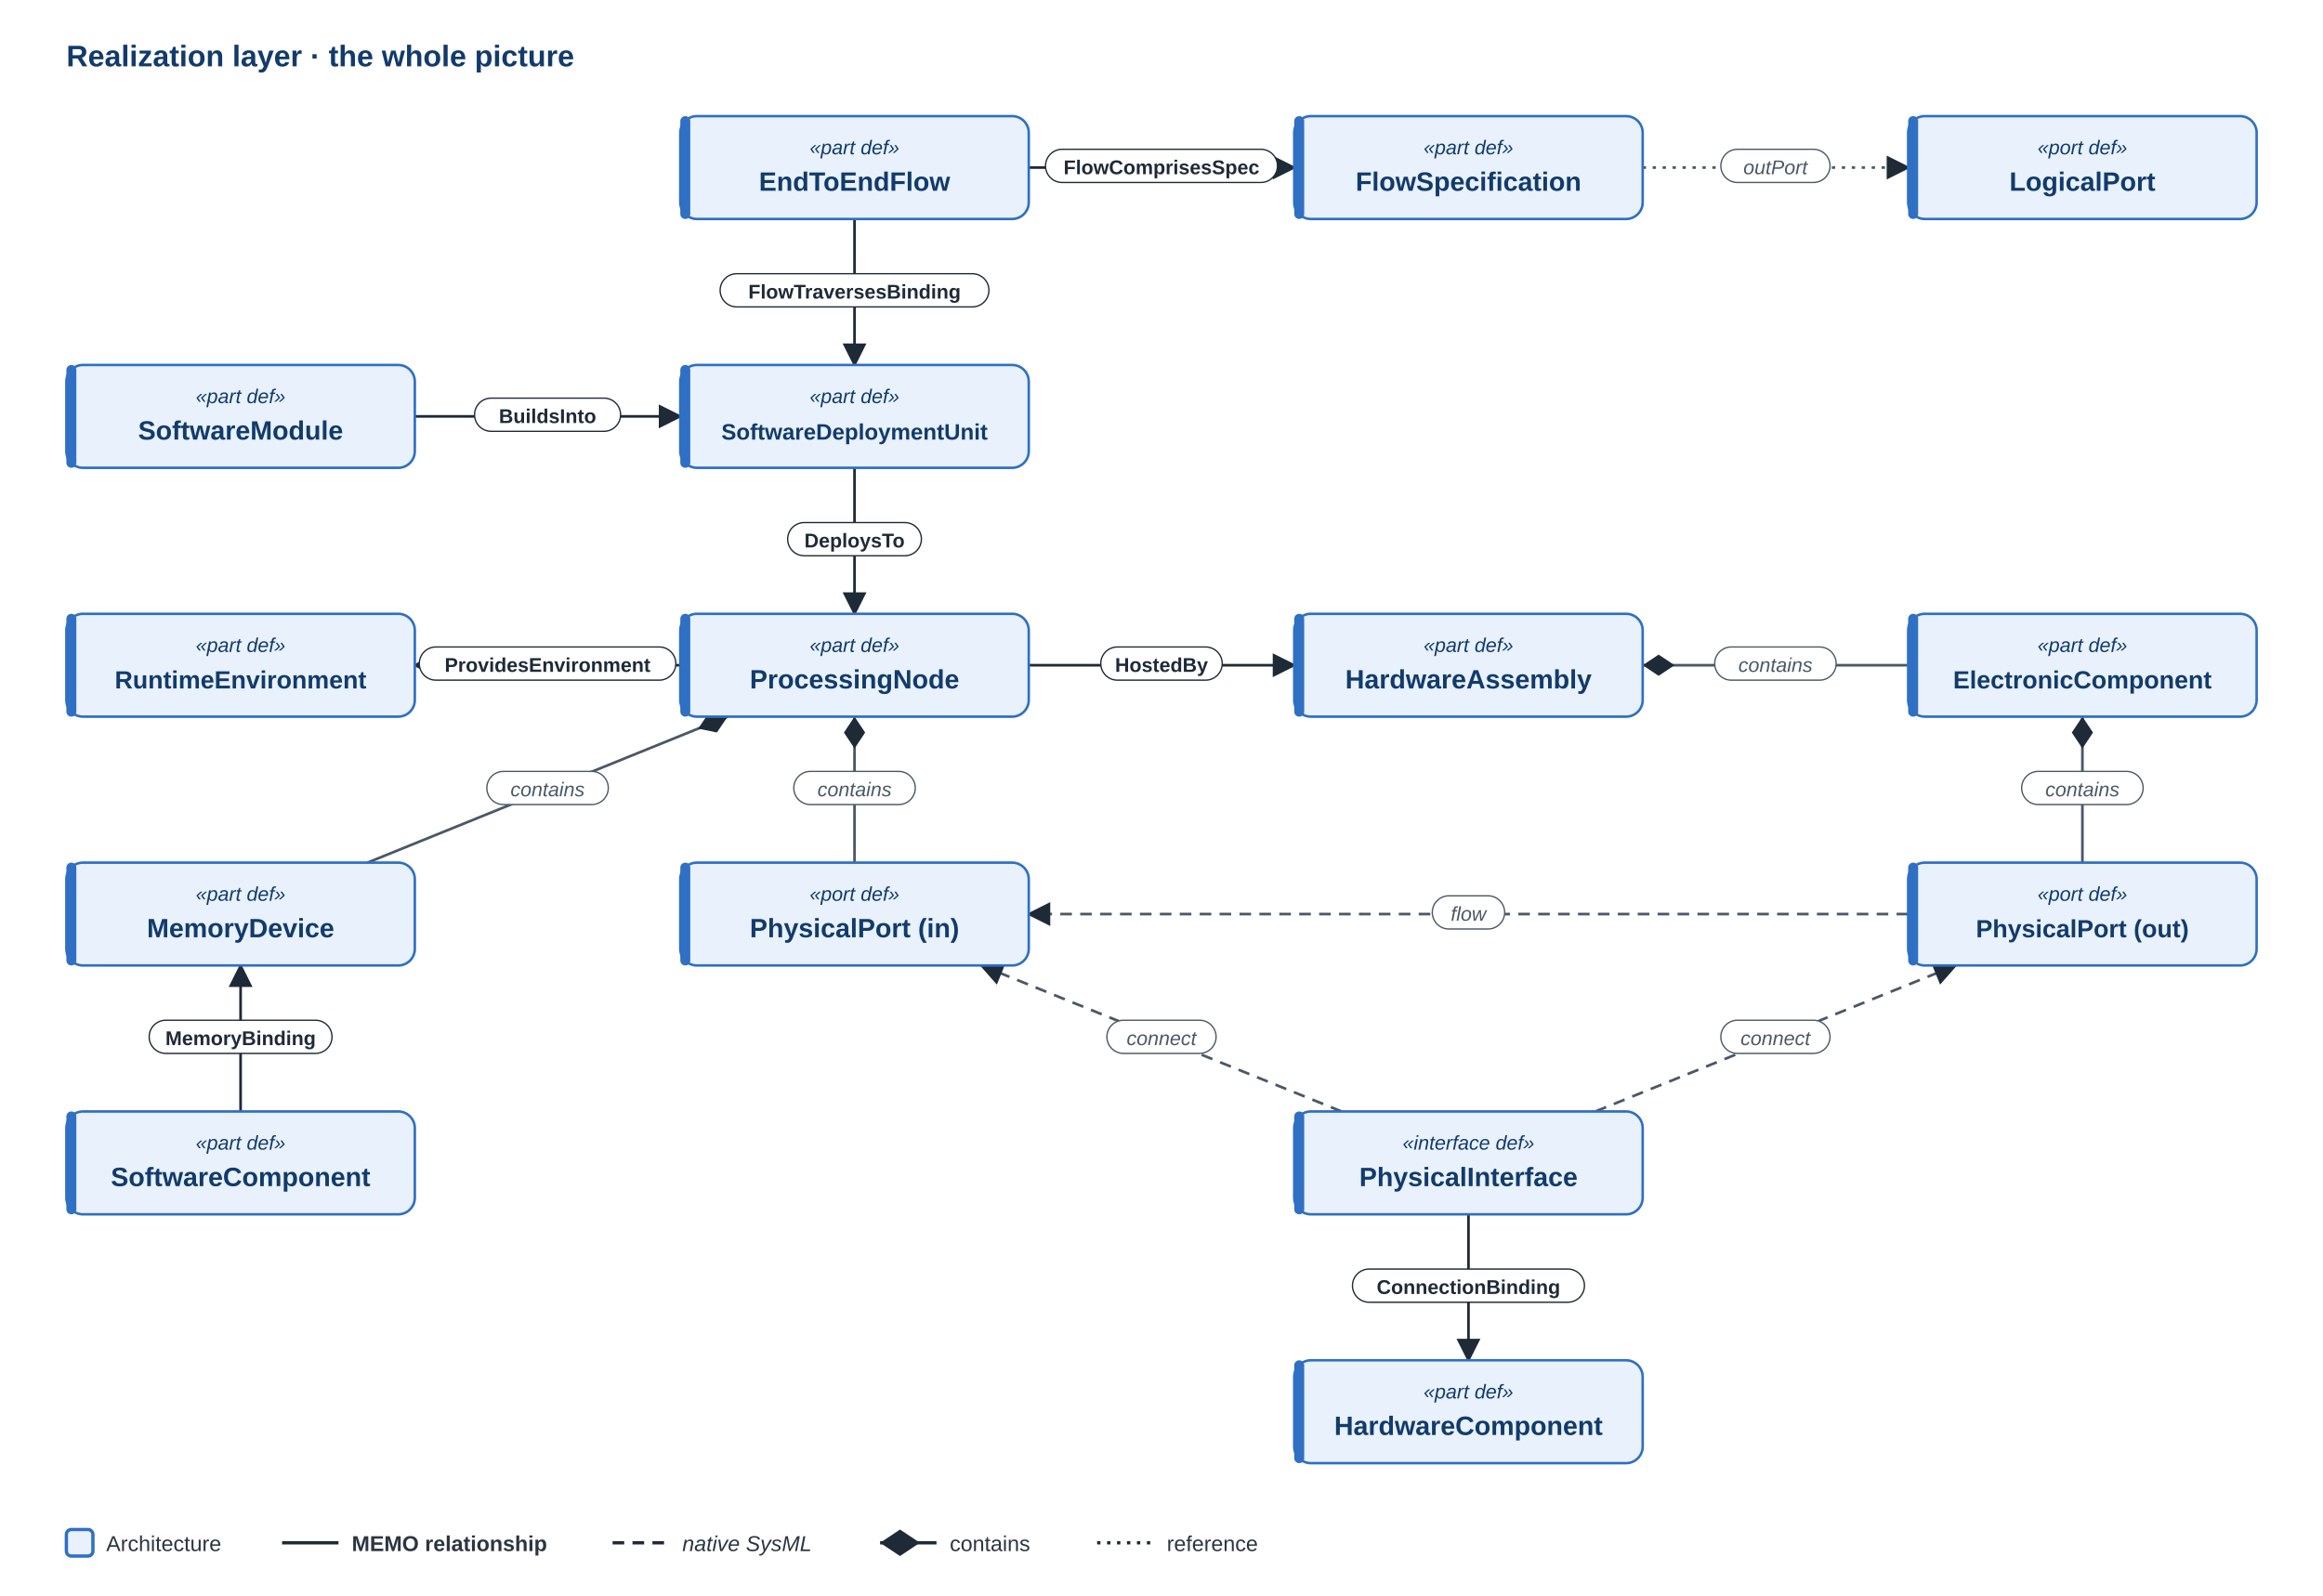
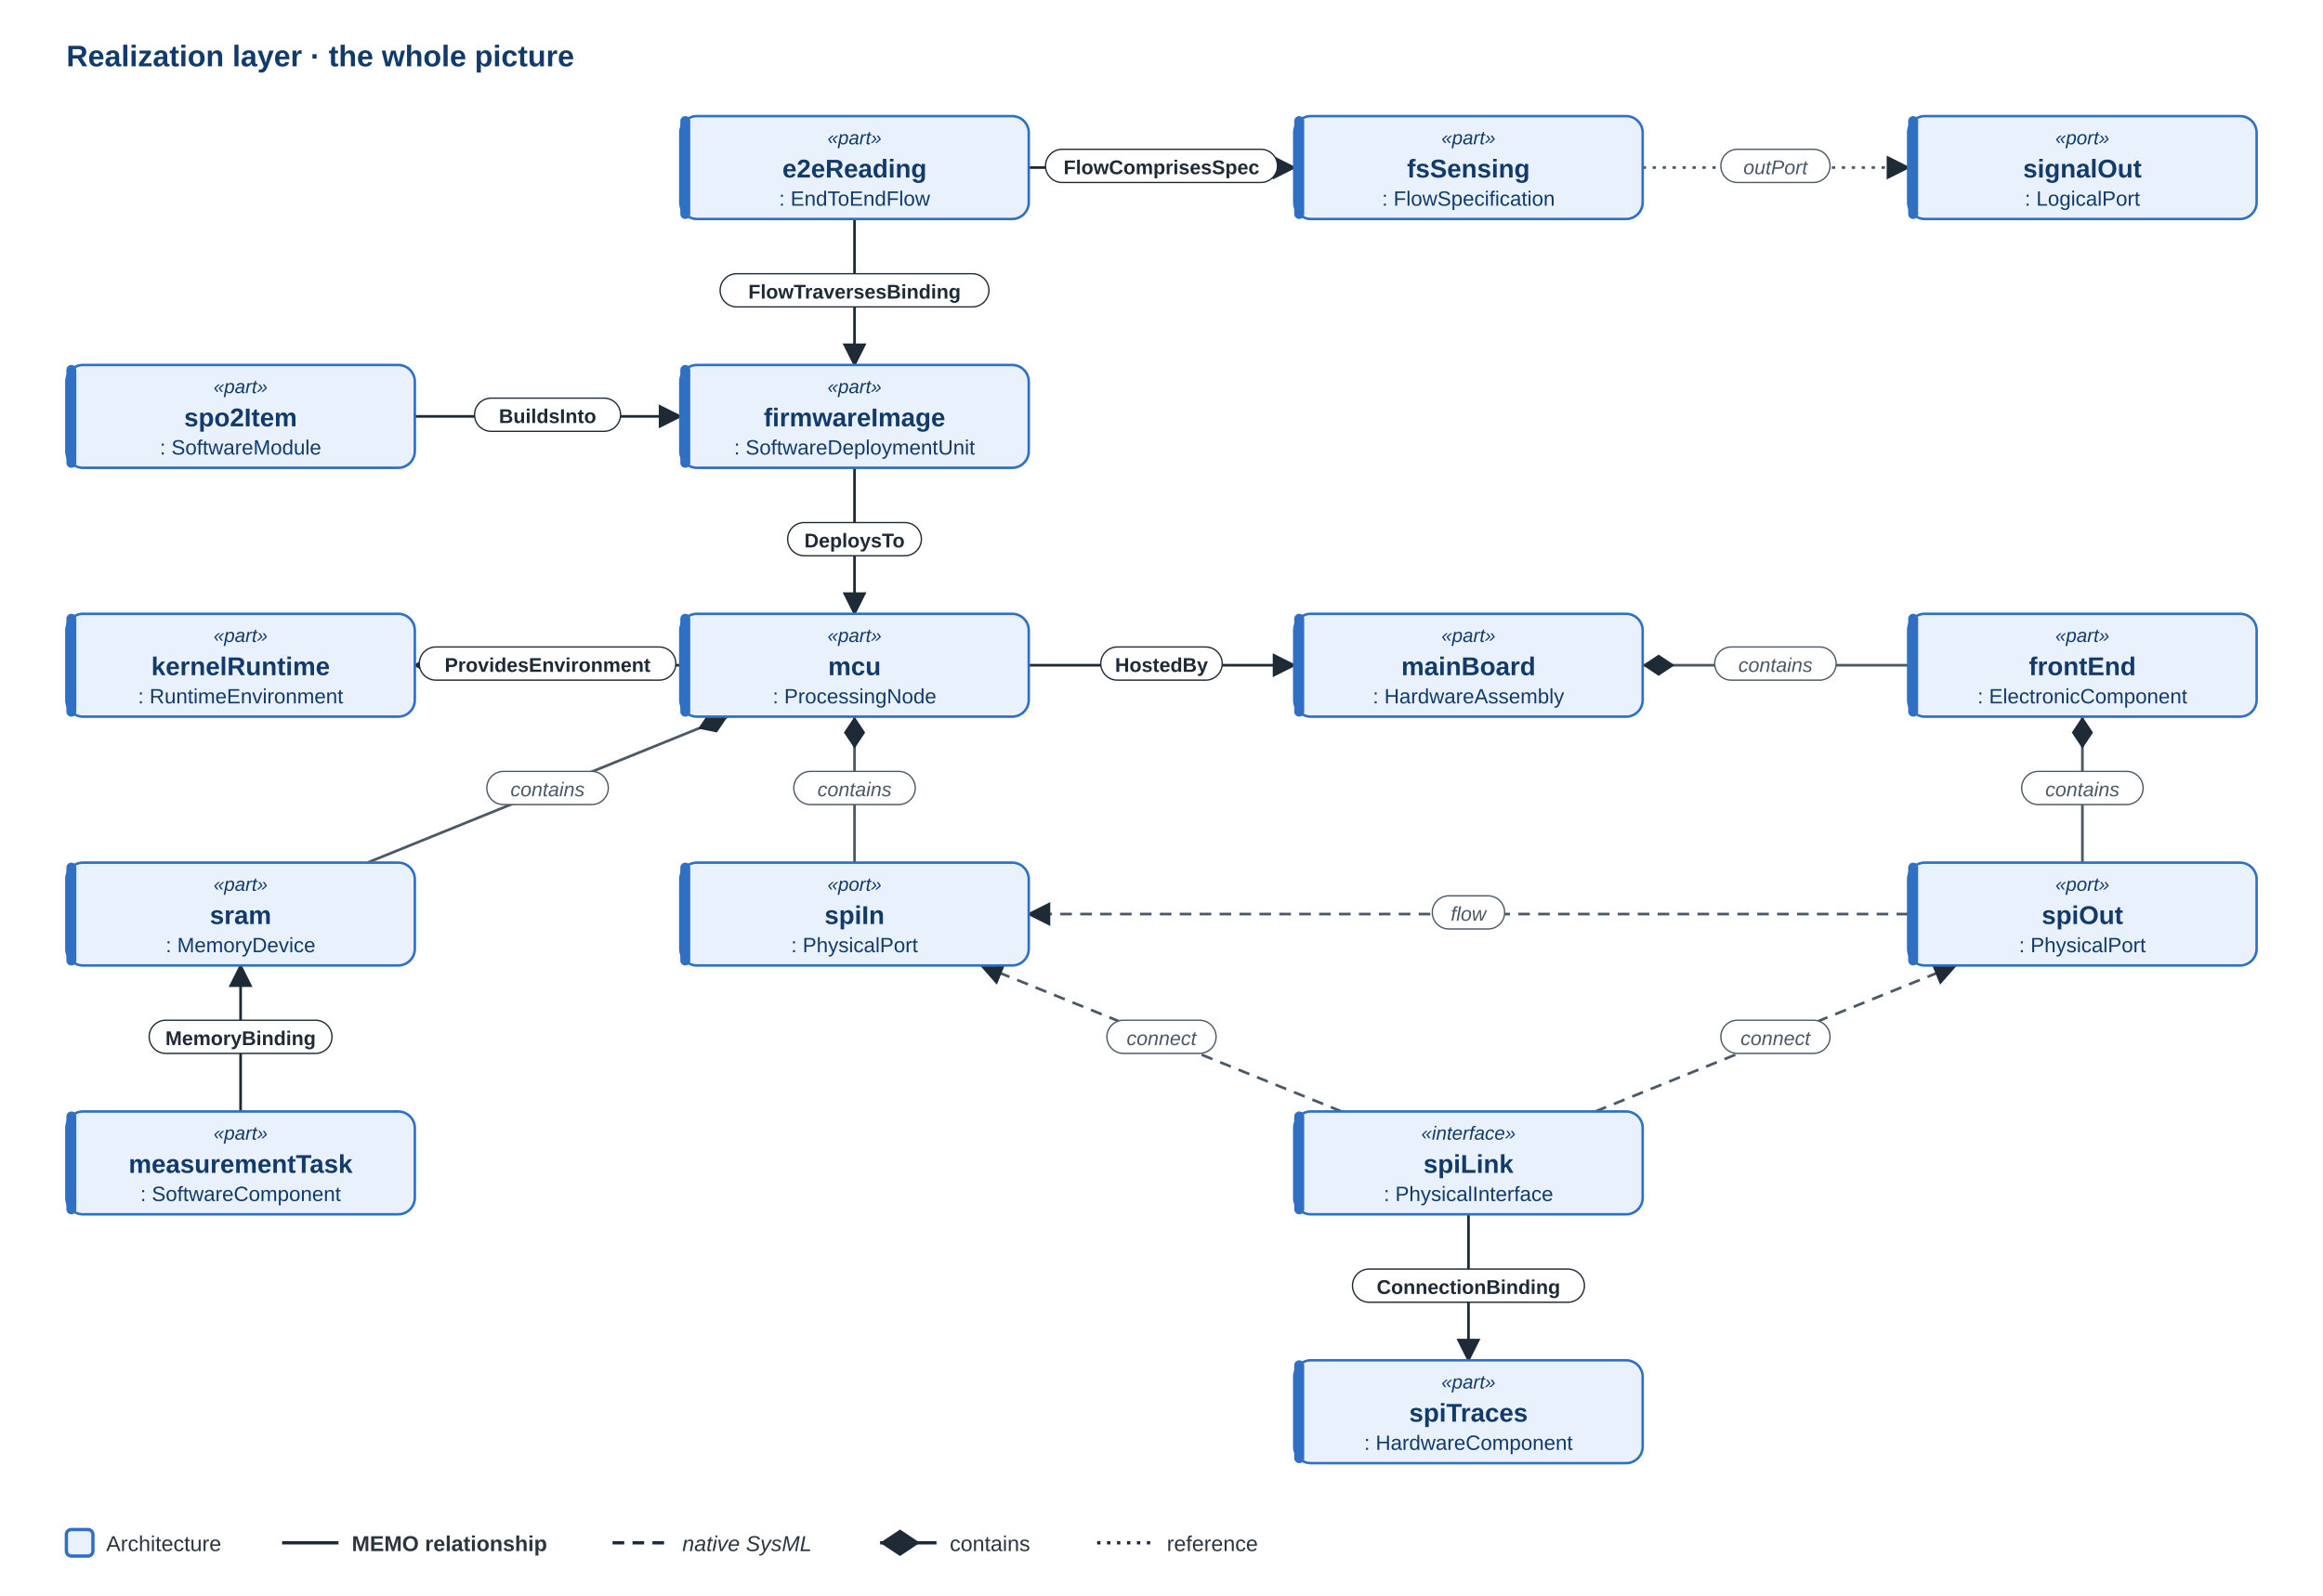
<svg xmlns="http://www.w3.org/2000/svg" viewBox="0 0 1400 962" width="1400" height="962" font-family="Nunito, 'Segoe UI', Arial, sans-serif" role="img" aria-label="Realization layer, step 4: The physical boundary: a physical interface joins two ports, carries the flow, and is bound to the traces">
  <defs>
    <marker id="arrow" viewBox="0 0 10 10" refX="9" refY="5" markerWidth="9" markerHeight="9" orient="auto-start-reverse">
      <path d="M0,0 L10,5 L0,10 z" fill="#1f2a37" />
    </marker>
    <marker id="diamond" viewBox="0 0 14 10" refX="13" refY="5" markerWidth="14" markerHeight="10" orient="auto-start-reverse">
      <path d="M1,5 L7,1 L13,5 L7,9 z" fill="#1f2a37" />
    </marker>
  </defs>
  <rect width="100%" height="100%" fill="#ffffff" />
  <text x="40" y="40" font-size="18" font-weight="800" fill="#123b6b">Realization layer · the whole picture</text>
  <g opacity="1">
    <line x1="250" y1="251" x2="410" y2="251" stroke="#1f2a37" stroke-width="1.6" marker-end="url(#arrow)" />
    <rect x="286" y="240" width="88" height="20" rx="10" fill="#ffffff" stroke="#1f2a37" stroke-width="0.8" />
    <text x="330" y="255" text-anchor="middle" font-size="12" font-weight="700" fill="#1f2a37">BuildsInto</text>
  </g>
  <g opacity="1">
    <line x1="515" y1="282" x2="515" y2="370" stroke="#1f2a37" stroke-width="1.6" marker-end="url(#arrow)" />
    <rect x="474.7" y="315" width="80.6" height="20" rx="10" fill="#ffffff" stroke="#1f2a37" stroke-width="0.8" />
    <text x="515" y="330" text-anchor="middle" font-size="12" font-weight="700" fill="#1f2a37">DeploysTo</text>
  </g>
  <g opacity="1">
    <line x1="620" y1="401" x2="780" y2="401" stroke="#1f2a37" stroke-width="1.6" marker-end="url(#arrow)" />
    <rect x="663.4" y="390" width="73.2" height="20" rx="10" fill="#ffffff" stroke="#1f2a37" stroke-width="0.8" />
    <text x="700" y="405" text-anchor="middle" font-size="12" font-weight="700" fill="#1f2a37">HostedBy</text>
  </g>
  <g opacity="1">
    <line x1="410" y1="401" x2="250" y2="401" stroke="#1f2a37" stroke-width="1.6" marker-end="url(#arrow)" />
    <rect x="252.7" y="390" width="154.6" height="20" rx="10" fill="#ffffff" stroke="#1f2a37" stroke-width="0.8" />
    <text x="330" y="405" text-anchor="middle" font-size="12" font-weight="700" fill="#1f2a37">ProvidesEnvironment</text>
  </g>
  <g opacity="1">
    <line x1="438.533" y1="432" x2="221.467" y2="520" stroke="#4b5866" stroke-width="1.6" marker-start="url(#diamond)" />
    <rect x="293.4" y="465" width="73.2" height="20" rx="10" fill="#ffffff" stroke="#4b5866" stroke-width="0.8" />
    <text x="330" y="480" text-anchor="middle" font-size="12" font-style="italic" fill="#4b5866">contains</text>
  </g>
  <g opacity="1">
    <line x1="145" y1="670" x2="145" y2="582" stroke="#1f2a37" stroke-width="1.6" marker-end="url(#arrow)" />
    <rect x="89.9" y="615" width="110.2" height="20" rx="10" fill="#ffffff" stroke="#1f2a37" stroke-width="0.8" />
    <text x="145" y="630" text-anchor="middle" font-size="12" font-weight="700" fill="#1f2a37">MemoryBinding</text>
  </g>
  <g opacity="1">
    <line x1="515" y1="132" x2="515" y2="220" stroke="#1f2a37" stroke-width="1.6" marker-end="url(#arrow)" />
    <rect x="434" y="165" width="162" height="20" rx="10" fill="#ffffff" stroke="#1f2a37" stroke-width="0.8" />
    <text x="515" y="180" text-anchor="middle" font-size="12" font-weight="700" fill="#1f2a37">FlowTraversesBinding</text>
  </g>
  <g opacity="1">
    <line x1="620" y1="101" x2="780" y2="101" stroke="#1f2a37" stroke-width="1.6" marker-end="url(#arrow)" />
    <rect x="630.1" y="90" width="139.8" height="20" rx="10" fill="#ffffff" stroke="#1f2a37" stroke-width="0.8" />
    <text x="700" y="105" text-anchor="middle" font-size="12" font-weight="700" fill="#1f2a37">FlowComprisesSpec</text>
  </g>
  <g opacity="1">
    <line x1="990" y1="101" x2="1150" y2="101" stroke="#4b5866" stroke-width="1.6" stroke-dasharray="2 4" marker-end="url(#arrow)" />
    <rect x="1037.1" y="90" width="65.8" height="20" rx="10" fill="#ffffff" stroke="#4b5866" stroke-width="0.8" />
    <text x="1070" y="105" text-anchor="middle" font-size="12" font-style="italic" fill="#4b5866">outPort</text>
  </g>
  <g opacity="1">
    <line x1="515" y1="432" x2="515" y2="520" stroke="#4b5866" stroke-width="1.6" marker-start="url(#diamond)" />
    <rect x="478.4" y="465" width="73.2" height="20" rx="10" fill="#ffffff" stroke="#4b5866" stroke-width="0.8" />
    <text x="515" y="480" text-anchor="middle" font-size="12" font-style="italic" fill="#4b5866">contains</text>
  </g>
  <g opacity="1">
    <line x1="990" y1="401" x2="1150" y2="401" stroke="#4b5866" stroke-width="1.6" marker-start="url(#diamond)" />
    <rect x="1033.4" y="390" width="73.2" height="20" rx="10" fill="#ffffff" stroke="#4b5866" stroke-width="0.8" />
    <text x="1070" y="405" text-anchor="middle" font-size="12" font-style="italic" fill="#4b5866">contains</text>
  </g>
  <g opacity="1">
    <line x1="1255" y1="432" x2="1255" y2="520" stroke="#4b5866" stroke-width="1.6" marker-start="url(#diamond)" />
    <rect x="1218.4" y="465" width="73.2" height="20" rx="10" fill="#ffffff" stroke="#4b5866" stroke-width="0.8" />
    <text x="1255" y="480" text-anchor="middle" font-size="12" font-style="italic" fill="#4b5866">contains</text>
  </g>
  <g opacity="1">
    <line x1="961.467" y1="670" x2="1178.533" y2="582" stroke="#4b5866" stroke-width="1.6" stroke-dasharray="7 5" marker-end="url(#arrow)" />
    <rect x="1037.1" y="615" width="65.8" height="20" rx="10" fill="#ffffff" stroke="#4b5866" stroke-width="0.8" />
    <text x="1070" y="630" text-anchor="middle" font-size="12" font-style="italic" fill="#4b5866">connect</text>
  </g>
  <g opacity="1">
    <line x1="808.533" y1="670" x2="591.467" y2="582" stroke="#4b5866" stroke-width="1.6" stroke-dasharray="7 5" marker-end="url(#arrow)" />
    <rect x="667.1" y="615" width="65.8" height="20" rx="10" fill="#ffffff" stroke="#4b5866" stroke-width="0.8" />
    <text x="700" y="630" text-anchor="middle" font-size="12" font-style="italic" fill="#4b5866">connect</text>
  </g>
  <g opacity="1">
    <line x1="1150" y1="551" x2="620" y2="551" stroke="#4b5866" stroke-width="1.6" stroke-dasharray="7 5" marker-end="url(#arrow)" />
    <rect x="863.2" y="540" width="43.6" height="20" rx="10" fill="#ffffff" stroke="#4b5866" stroke-width="0.8" />
    <text x="885" y="555" text-anchor="middle" font-size="12" font-style="italic" fill="#4b5866">flow</text>
  </g>
  <g opacity="1">
    <line x1="885" y1="732" x2="885" y2="820" stroke="#1f2a37" stroke-width="1.6" marker-end="url(#arrow)" />
    <rect x="815.1" y="765" width="139.8" height="20" rx="10" fill="#ffffff" stroke="#1f2a37" stroke-width="0.8" />
    <text x="885" y="780" text-anchor="middle" font-size="12" font-weight="700" fill="#1f2a37">ConnectionBinding</text>
  </g>
  <g opacity="1">
    <rect x="40" y="220" width="210" height="62" rx="10" fill="#e8f1fc" stroke="#2f6fc4" stroke-width="1.5" />
    <rect x="40" y="220" width="6" height="62" rx="3" fill="#2f6fc4" />
-     <text x="145" y="243" text-anchor="middle" font-size="12" fill="#123b6b" font-style="italic">«part def»</text>
-     <text x="145" y="265" text-anchor="middle" font-size="16" font-weight="700" fill="#123b6b">SoftwareModule</text>
+     <text x="145" y="237" text-anchor="middle" font-size="11.5" fill="#123b6b" font-style="italic">«part»</text>
+     <text x="145" y="257" text-anchor="middle" font-size="15.5" font-weight="700" fill="#123b6b">spo2Item</text>
+     <text x="145" y="274" text-anchor="middle" font-size="12.5" fill="#123b6b">: SoftwareModule</text>
  </g>
  <g opacity="1">
    <rect x="410" y="220" width="210" height="62" rx="10" fill="#e8f1fc" stroke="#2f6fc4" stroke-width="1.5" />
    <rect x="410" y="220" width="6" height="62" rx="3" fill="#2f6fc4" />
-     <text x="515" y="243" text-anchor="middle" font-size="12" fill="#123b6b" font-style="italic">«part def»</text>
-     <text x="515" y="265" text-anchor="middle" font-size="13.5" font-weight="700" fill="#123b6b">SoftwareDeploymentUnit</text>
+     <text x="515" y="237" text-anchor="middle" font-size="11.5" fill="#123b6b" font-style="italic">«part»</text>
+     <text x="515" y="257" text-anchor="middle" font-size="15.5" font-weight="700" fill="#123b6b">firmwareImage</text>
+     <text x="515" y="274" text-anchor="middle" font-size="12.5" fill="#123b6b">: SoftwareDeploymentUnit</text>
  </g>
  <g opacity="1">
    <rect x="410" y="370" width="210" height="62" rx="10" fill="#e8f1fc" stroke="#2f6fc4" stroke-width="1.5" />
    <rect x="410" y="370" width="6" height="62" rx="3" fill="#2f6fc4" />
-     <text x="515" y="393" text-anchor="middle" font-size="12" fill="#123b6b" font-style="italic">«part def»</text>
-     <text x="515" y="415" text-anchor="middle" font-size="16" font-weight="700" fill="#123b6b">ProcessingNode</text>
+     <text x="515" y="387" text-anchor="middle" font-size="11.5" fill="#123b6b" font-style="italic">«part»</text>
+     <text x="515" y="407" text-anchor="middle" font-size="15.5" font-weight="700" fill="#123b6b">mcu</text>
+     <text x="515" y="424" text-anchor="middle" font-size="12.5" fill="#123b6b">: ProcessingNode</text>
  </g>
  <g opacity="1">
    <rect x="780" y="370" width="210" height="62" rx="10" fill="#e8f1fc" stroke="#2f6fc4" stroke-width="1.5" />
    <rect x="780" y="370" width="6" height="62" rx="3" fill="#2f6fc4" />
-     <text x="885" y="393" text-anchor="middle" font-size="12" fill="#123b6b" font-style="italic">«part def»</text>
-     <text x="885" y="415" text-anchor="middle" font-size="16" font-weight="700" fill="#123b6b">HardwareAssembly</text>
+     <text x="885" y="387" text-anchor="middle" font-size="11.5" fill="#123b6b" font-style="italic">«part»</text>
+     <text x="885" y="407" text-anchor="middle" font-size="15.5" font-weight="700" fill="#123b6b">mainBoard</text>
+     <text x="885" y="424" text-anchor="middle" font-size="12.5" fill="#123b6b">: HardwareAssembly</text>
  </g>
  <g opacity="1">
    <rect x="40" y="370" width="210" height="62" rx="10" fill="#e8f1fc" stroke="#2f6fc4" stroke-width="1.5" />
    <rect x="40" y="370" width="6" height="62" rx="3" fill="#2f6fc4" />
-     <text x="145" y="393" text-anchor="middle" font-size="12" fill="#123b6b" font-style="italic">«part def»</text>
-     <text x="145" y="415" text-anchor="middle" font-size="15" font-weight="700" fill="#123b6b">RuntimeEnvironment</text>
+     <text x="145" y="387" text-anchor="middle" font-size="11.5" fill="#123b6b" font-style="italic">«part»</text>
+     <text x="145" y="407" text-anchor="middle" font-size="15.5" font-weight="700" fill="#123b6b">kernelRuntime</text>
+     <text x="145" y="424" text-anchor="middle" font-size="12.5" fill="#123b6b">: RuntimeEnvironment</text>
  </g>
  <g opacity="1">
    <rect x="40" y="520" width="210" height="62" rx="10" fill="#e8f1fc" stroke="#2f6fc4" stroke-width="1.5" />
    <rect x="40" y="520" width="6" height="62" rx="3" fill="#2f6fc4" />
-     <text x="145" y="543" text-anchor="middle" font-size="12" fill="#123b6b" font-style="italic">«part def»</text>
-     <text x="145" y="565" text-anchor="middle" font-size="16" font-weight="700" fill="#123b6b">MemoryDevice</text>
+     <text x="145" y="537" text-anchor="middle" font-size="11.5" fill="#123b6b" font-style="italic">«part»</text>
+     <text x="145" y="557" text-anchor="middle" font-size="15.5" font-weight="700" fill="#123b6b">sram</text>
+     <text x="145" y="574" text-anchor="middle" font-size="12.5" fill="#123b6b">: MemoryDevice</text>
  </g>
  <g opacity="1">
    <rect x="40" y="670" width="210" height="62" rx="10" fill="#e8f1fc" stroke="#2f6fc4" stroke-width="1.5" />
    <rect x="40" y="670" width="6" height="62" rx="3" fill="#2f6fc4" />
-     <text x="145" y="693" text-anchor="middle" font-size="12" fill="#123b6b" font-style="italic">«part def»</text>
-     <text x="145" y="715" text-anchor="middle" font-size="16" font-weight="700" fill="#123b6b">SoftwareComponent</text>
+     <text x="145" y="687" text-anchor="middle" font-size="11.5" fill="#123b6b" font-style="italic">«part»</text>
+     <text x="145" y="707" text-anchor="middle" font-size="15.5" font-weight="700" fill="#123b6b">measurementTask</text>
+     <text x="145" y="724" text-anchor="middle" font-size="12.5" fill="#123b6b">: SoftwareComponent</text>
  </g>
  <g opacity="1">
    <rect x="410" y="70" width="210" height="62" rx="10" fill="#e8f1fc" stroke="#2f6fc4" stroke-width="1.5" />
    <rect x="410" y="70" width="6" height="62" rx="3" fill="#2f6fc4" />
-     <text x="515" y="93" text-anchor="middle" font-size="12" fill="#123b6b" font-style="italic">«part def»</text>
-     <text x="515" y="115" text-anchor="middle" font-size="16" font-weight="700" fill="#123b6b">EndToEndFlow</text>
+     <text x="515" y="87" text-anchor="middle" font-size="11.5" fill="#123b6b" font-style="italic">«part»</text>
+     <text x="515" y="107" text-anchor="middle" font-size="15.5" font-weight="700" fill="#123b6b">e2eReading</text>
+     <text x="515" y="124" text-anchor="middle" font-size="12.5" fill="#123b6b">: EndToEndFlow</text>
  </g>
  <g opacity="1">
    <rect x="780" y="70" width="210" height="62" rx="10" fill="#e8f1fc" stroke="#2f6fc4" stroke-width="1.5" />
    <rect x="780" y="70" width="6" height="62" rx="3" fill="#2f6fc4" />
-     <text x="885" y="93" text-anchor="middle" font-size="12" fill="#123b6b" font-style="italic">«part def»</text>
-     <text x="885" y="115" text-anchor="middle" font-size="16" font-weight="700" fill="#123b6b">FlowSpecification</text>
+     <text x="885" y="87" text-anchor="middle" font-size="11.5" fill="#123b6b" font-style="italic">«part»</text>
+     <text x="885" y="107" text-anchor="middle" font-size="15.5" font-weight="700" fill="#123b6b">fsSensing</text>
+     <text x="885" y="124" text-anchor="middle" font-size="12.5" fill="#123b6b">: FlowSpecification</text>
  </g>
  <g opacity="1">
    <rect x="1150" y="70" width="210" height="62" rx="10" fill="#e8f1fc" stroke="#2f6fc4" stroke-width="1.5" />
    <rect x="1150" y="70" width="6" height="62" rx="3" fill="#2f6fc4" />
-     <text x="1255" y="93" text-anchor="middle" font-size="12" fill="#123b6b" font-style="italic">«port def»</text>
-     <text x="1255" y="115" text-anchor="middle" font-size="16" font-weight="700" fill="#123b6b">LogicalPort</text>
+     <text x="1255" y="87" text-anchor="middle" font-size="11.5" fill="#123b6b" font-style="italic">«port»</text>
+     <text x="1255" y="107" text-anchor="middle" font-size="15.5" font-weight="700" fill="#123b6b">signalOut</text>
+     <text x="1255" y="124" text-anchor="middle" font-size="12.5" fill="#123b6b">: LogicalPort</text>
  </g>
  <g opacity="1">
    <rect x="410" y="520" width="210" height="62" rx="10" fill="#e8f1fc" stroke="#2f6fc4" stroke-width="1.5" />
    <rect x="410" y="520" width="6" height="62" rx="3" fill="#2f6fc4" />
-     <text x="515" y="543" text-anchor="middle" font-size="12" fill="#123b6b" font-style="italic">«port def»</text>
-     <text x="515" y="565" text-anchor="middle" font-size="16" font-weight="700" fill="#123b6b">PhysicalPort (in)</text>
+     <text x="515" y="537" text-anchor="middle" font-size="11.5" fill="#123b6b" font-style="italic">«port»</text>
+     <text x="515" y="557" text-anchor="middle" font-size="15.5" font-weight="700" fill="#123b6b">spiIn</text>
+     <text x="515" y="574" text-anchor="middle" font-size="12.5" fill="#123b6b">: PhysicalPort</text>
  </g>
  <g opacity="1">
    <rect x="1150" y="370" width="210" height="62" rx="10" fill="#e8f1fc" stroke="#2f6fc4" stroke-width="1.5" />
    <rect x="1150" y="370" width="6" height="62" rx="3" fill="#2f6fc4" />
-     <text x="1255" y="393" text-anchor="middle" font-size="12" fill="#123b6b" font-style="italic">«part def»</text>
-     <text x="1255" y="415" text-anchor="middle" font-size="15" font-weight="700" fill="#123b6b">ElectronicComponent</text>
+     <text x="1255" y="387" text-anchor="middle" font-size="11.5" fill="#123b6b" font-style="italic">«part»</text>
+     <text x="1255" y="407" text-anchor="middle" font-size="15.5" font-weight="700" fill="#123b6b">frontEnd</text>
+     <text x="1255" y="424" text-anchor="middle" font-size="12.5" fill="#123b6b">: ElectronicComponent</text>
  </g>
  <g opacity="1">
    <rect x="1150" y="520" width="210" height="62" rx="10" fill="#e8f1fc" stroke="#2f6fc4" stroke-width="1.5" />
    <rect x="1150" y="520" width="6" height="62" rx="3" fill="#2f6fc4" />
-     <text x="1255" y="543" text-anchor="middle" font-size="12" fill="#123b6b" font-style="italic">«port def»</text>
-     <text x="1255" y="565" text-anchor="middle" font-size="15" font-weight="700" fill="#123b6b">PhysicalPort (out)</text>
+     <text x="1255" y="537" text-anchor="middle" font-size="11.5" fill="#123b6b" font-style="italic">«port»</text>
+     <text x="1255" y="557" text-anchor="middle" font-size="15.5" font-weight="700" fill="#123b6b">spiOut</text>
+     <text x="1255" y="574" text-anchor="middle" font-size="12.5" fill="#123b6b">: PhysicalPort</text>
  </g>
  <g opacity="1">
    <rect x="780" y="670" width="210" height="62" rx="10" fill="#e8f1fc" stroke="#2f6fc4" stroke-width="1.5" />
    <rect x="780" y="670" width="6" height="62" rx="3" fill="#2f6fc4" />
-     <text x="885" y="693" text-anchor="middle" font-size="12" fill="#123b6b" font-style="italic">«interface def»</text>
-     <text x="885" y="715" text-anchor="middle" font-size="16" font-weight="700" fill="#123b6b">PhysicalInterface</text>
+     <text x="885" y="687" text-anchor="middle" font-size="11.5" fill="#123b6b" font-style="italic">«interface»</text>
+     <text x="885" y="707" text-anchor="middle" font-size="15.5" font-weight="700" fill="#123b6b">spiLink</text>
+     <text x="885" y="724" text-anchor="middle" font-size="12.5" fill="#123b6b">: PhysicalInterface</text>
  </g>
  <g opacity="1">
    <rect x="780" y="820" width="210" height="62" rx="10" fill="#e8f1fc" stroke="#2f6fc4" stroke-width="1.5" />
    <rect x="780" y="820" width="6" height="62" rx="3" fill="#2f6fc4" />
-     <text x="885" y="843" text-anchor="middle" font-size="12" fill="#123b6b" font-style="italic">«part def»</text>
-     <text x="885" y="865" text-anchor="middle" font-size="16" font-weight="700" fill="#123b6b">HardwareComponent</text>
+     <text x="885" y="837" text-anchor="middle" font-size="11.5" fill="#123b6b" font-style="italic">«part»</text>
+     <text x="885" y="857" text-anchor="middle" font-size="15.5" font-weight="700" fill="#123b6b">spiTraces</text>
+     <text x="885" y="874" text-anchor="middle" font-size="12.5" fill="#123b6b">: HardwareComponent</text>
  </g>
  <rect x="40" y="922" width="16" height="16" rx="3" fill="#e8f1fc" stroke="#2f6fc4" stroke-width="2" />
  <text x="64" y="935" font-size="13" fill="#2c3640">Architecture</text>
  <line x1="170" y1="930" x2="204" y2="930" stroke="#1f2a37" stroke-width="2" />
  <text x="212" y="935" font-size="13" fill="#2c3640">
    <tspan font-weight="700">MEMO relationship</tspan>
  </text>
  <line x1="369.2" y1="930" x2="403.2" y2="930" stroke="#1f2a37" stroke-width="2" stroke-dasharray="7 5" />
  <text x="411.2" y="935" font-size="13" fill="#2c3640">
    <tspan font-style="italic">native SysML</tspan>
  </text>
  <line x1="530.4" y1="930" x2="564.4" y2="930" stroke="#1f2a37" stroke-width="2" marker-start="url(#diamond)" />
  <text x="572.4" y="935" font-size="13" fill="#2c3640">contains</text>
  <line x1="661.2" y1="930" x2="695.2" y2="930" stroke="#1f2a37" stroke-width="2" stroke-dasharray="2 4" />
  <text x="703.2" y="935" font-size="13" fill="#2c3640">reference</text>
</svg>
